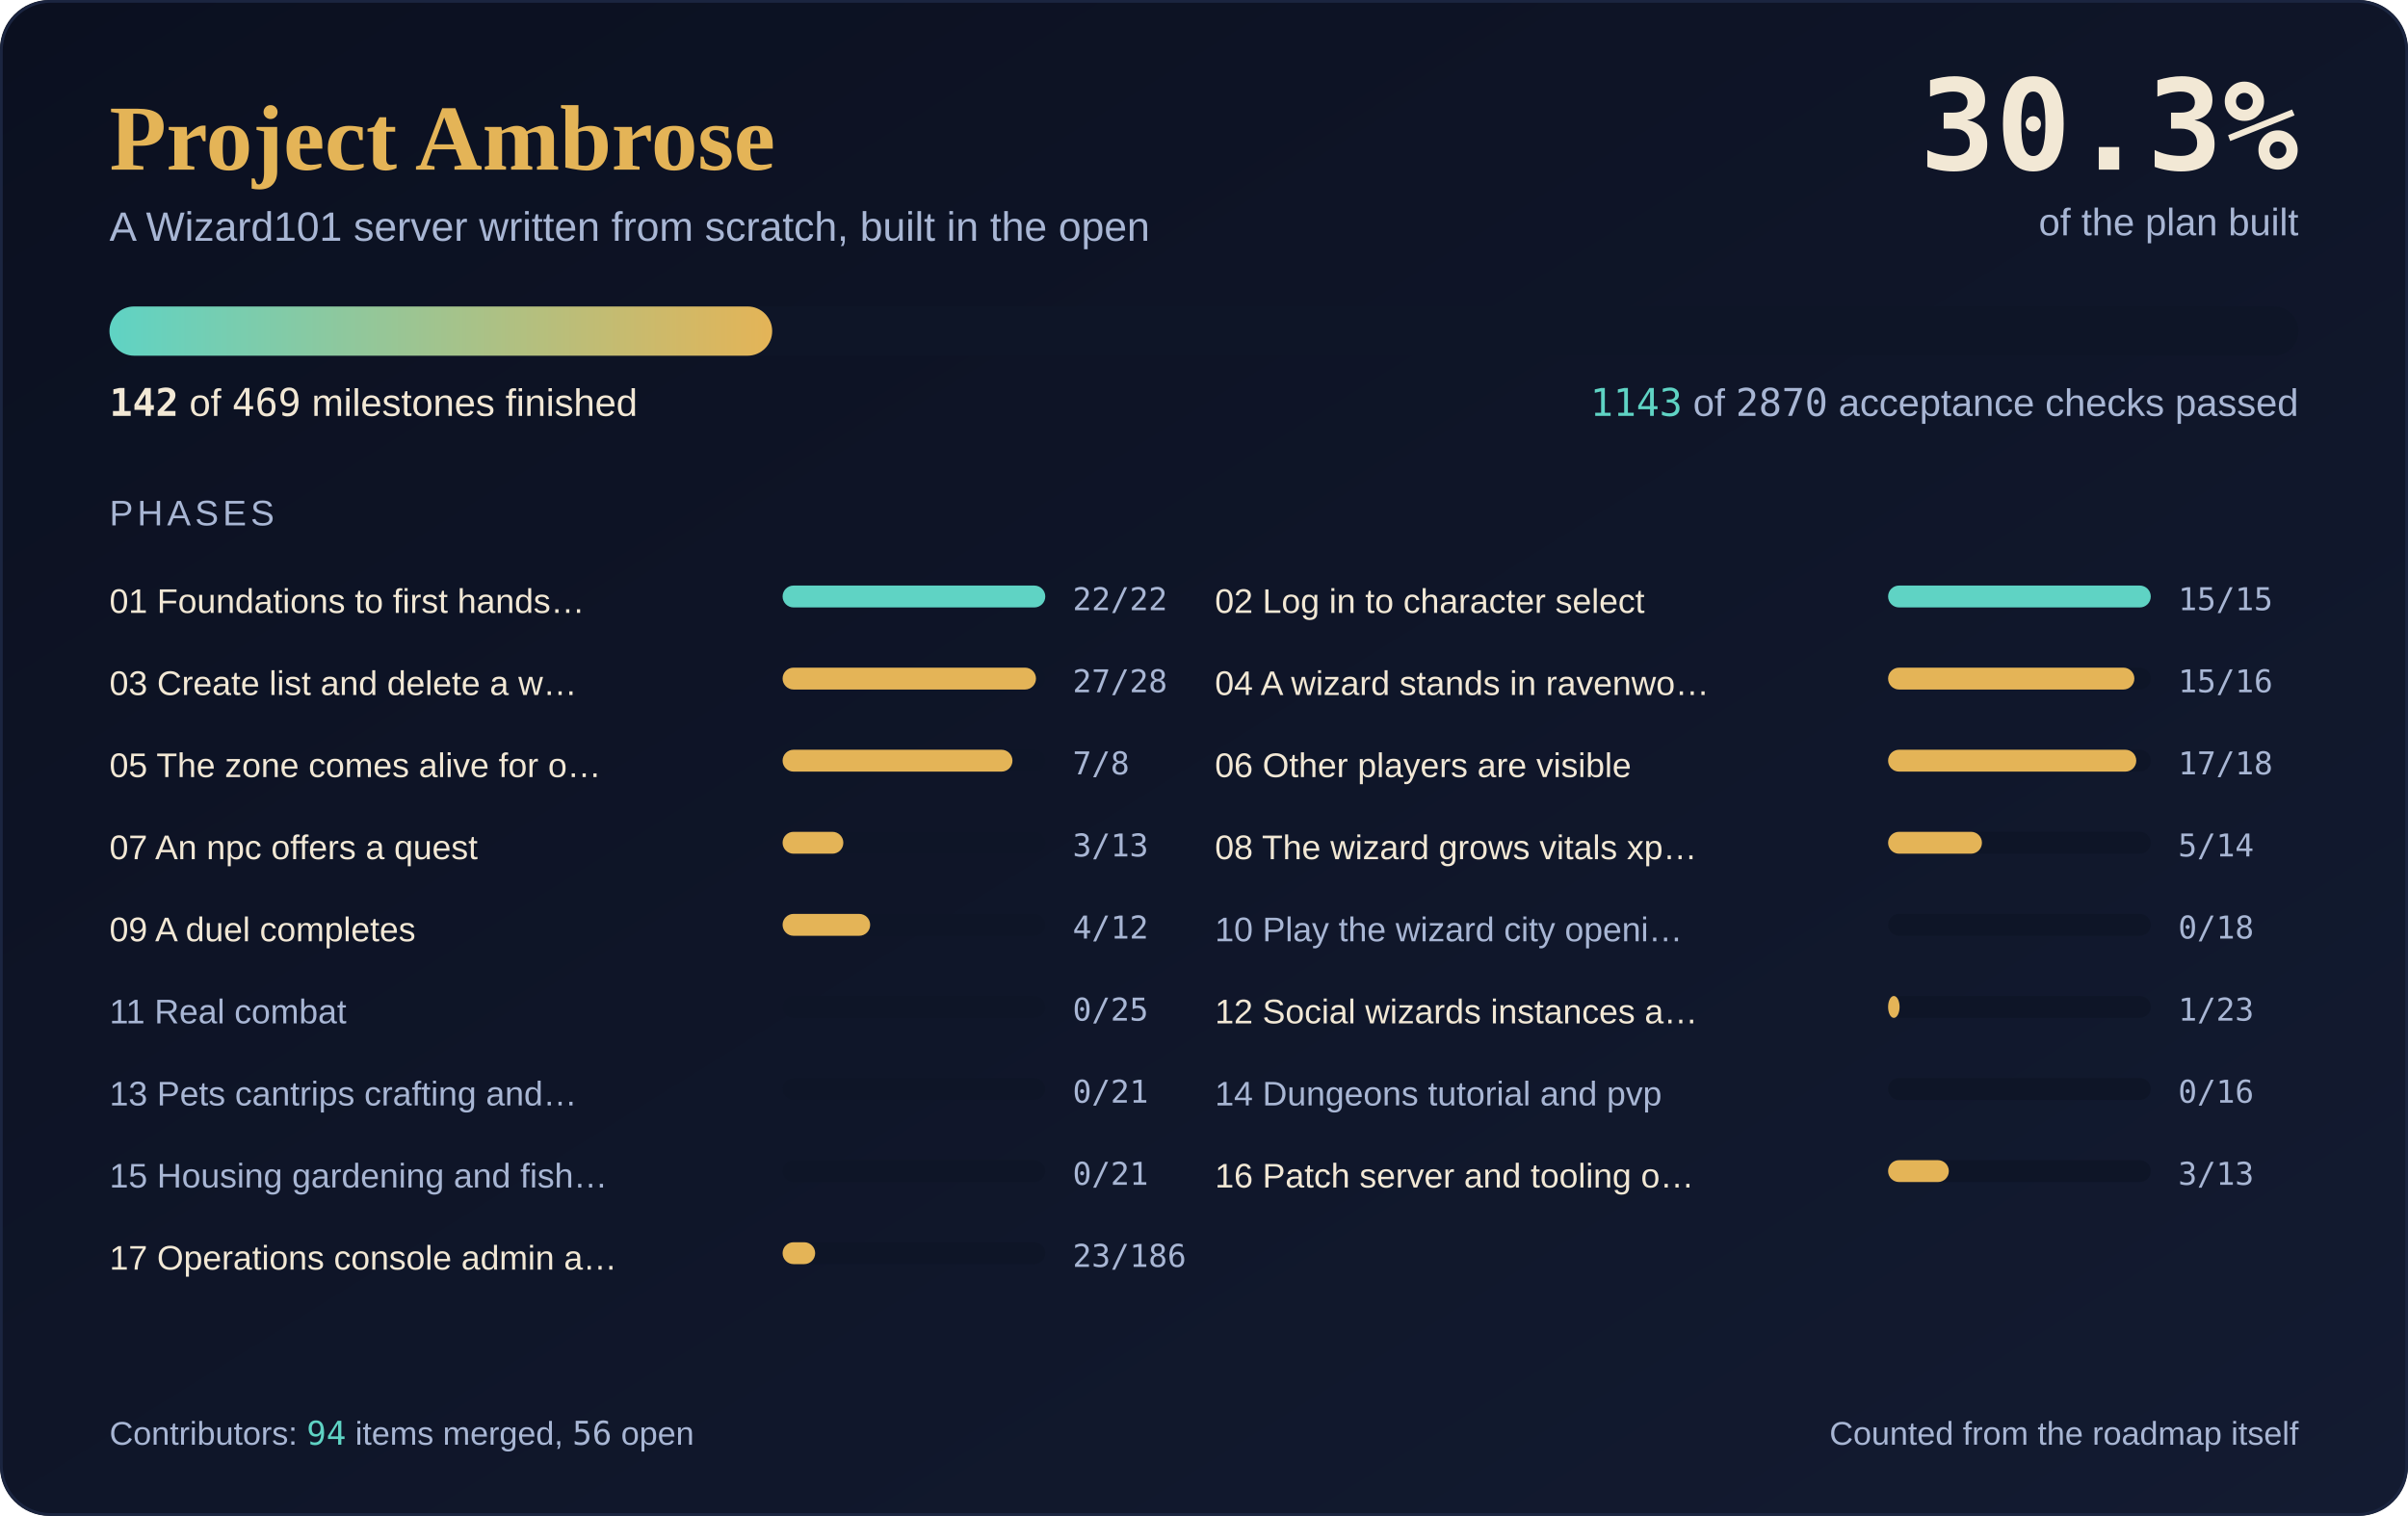
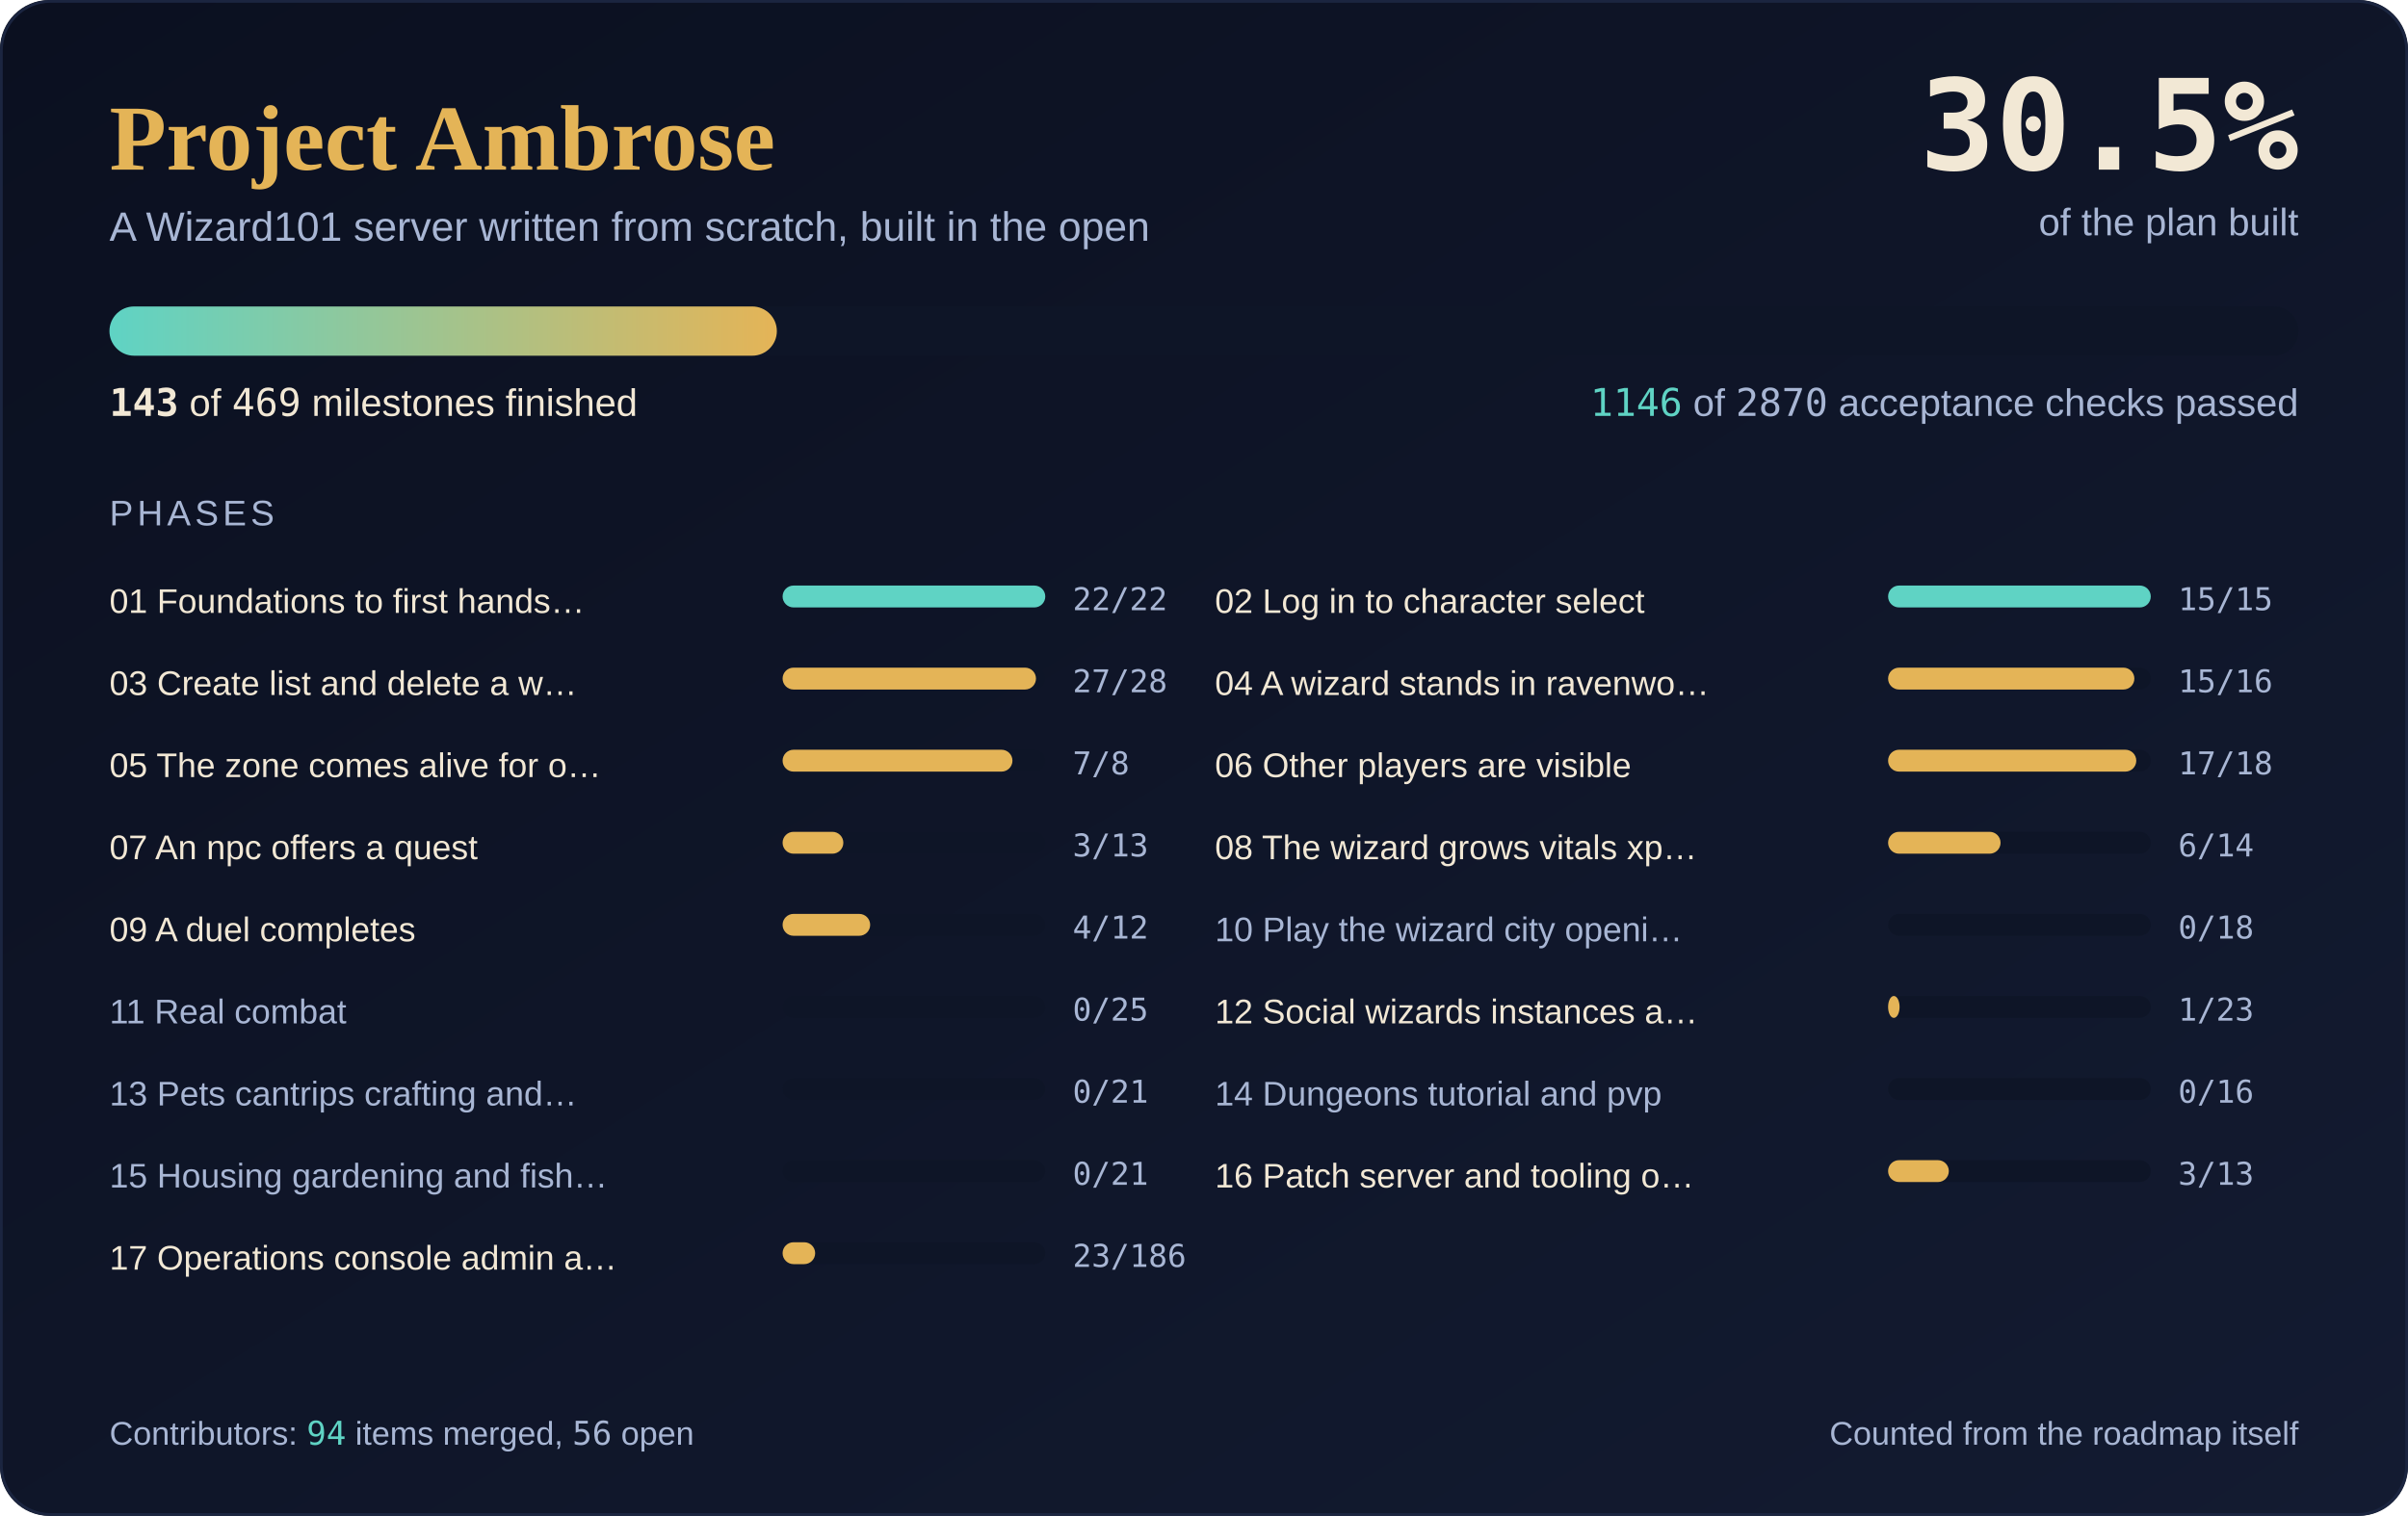
- <svg xmlns="http://www.w3.org/2000/svg" width="880" height="554" viewBox="0 0 880 554" role="img" aria-label="Project Ambrose progress: 142 of 469 milestones complete, 30.3 percent">
+ <svg xmlns="http://www.w3.org/2000/svg" width="880" height="554" viewBox="0 0 880 554" role="img" aria-label="Project Ambrose progress: 143 of 469 milestones complete, 30.5 percent">
  <defs>
    <linearGradient id="sky" x1="0" y1="0" x2="1" y2="1">
      <stop offset="0" stop-color="#0B1020" />
      <stop offset="1" stop-color="#131B31" />
    </linearGradient>
    <linearGradient id="fill" x1="0" y1="0" x2="1" y2="0">
      <stop offset="0" stop-color="#5FD3C4" />
      <stop offset="1" stop-color="#E4B457" />
    </linearGradient>
  </defs>
  <rect width="880" height="554" rx="18" fill="url(#sky)" />
  <rect x="0.5" y="0.5" width="879" height="553" rx="18" fill="none" stroke="#1B2540" />
  <text x="40" y="62" font-family="'Cormorant Garamond', Georgia, 'Times New Roman', serif" font-size="34" font-weight="600" fill="#E4B457">Project Ambrose</text>
  <text x="40" y="88" font-family="Karla, 'Segoe UI', 'Helvetica Neue', Arial, sans-serif" font-size="15" fill="#A8B6D4">A Wizard101 server written from scratch, built in the open</text>
-   <text x="840" y="62" text-anchor="end" font-family="'JetBrains Mono', Consolas, 'DejaVu Sans Mono', monospace" font-size="46" font-weight="700" fill="#F2E8D5">30.3%</text>
+   <text x="840" y="62" text-anchor="end" font-family="'JetBrains Mono', Consolas, 'DejaVu Sans Mono', monospace" font-size="46" font-weight="700" fill="#F2E8D5">30.5%</text>
  <text x="840" y="86" text-anchor="end" font-family="Karla, 'Segoe UI', 'Helvetica Neue', Arial, sans-serif" font-size="14" fill="#A8B6D4">of the plan built</text>
  <rect x="40" y="112" width="800" height="18" rx="9.0" fill="#0E1527" />
-   <rect x="40" y="112" width="242.2" height="18" rx="9.0" fill="url(#fill)" />
+   <rect x="40" y="112" width="243.9" height="18" rx="9.0" fill="url(#fill)" />
  <text x="40" y="152" font-family="Karla, 'Segoe UI', 'Helvetica Neue', Arial, sans-serif" font-size="14" fill="#F2E8D5">
-     <tspan font-family="'JetBrains Mono', Consolas, 'DejaVu Sans Mono', monospace" font-weight="700">142</tspan> of <tspan font-family="'JetBrains Mono', Consolas, 'DejaVu Sans Mono', monospace">469</tspan> milestones finished</text>
+     <tspan font-family="'JetBrains Mono', Consolas, 'DejaVu Sans Mono', monospace" font-weight="700">143</tspan> of <tspan font-family="'JetBrains Mono', Consolas, 'DejaVu Sans Mono', monospace">469</tspan> milestones finished</text>
  <text x="840" y="152" text-anchor="end" font-family="Karla, 'Segoe UI', 'Helvetica Neue', Arial, sans-serif" font-size="14" fill="#A8B6D4">
-     <tspan font-family="'JetBrains Mono', Consolas, 'DejaVu Sans Mono', monospace" fill="#5FD3C4">1143</tspan> of <tspan font-family="'JetBrains Mono', Consolas, 'DejaVu Sans Mono', monospace">2870</tspan> acceptance checks passed</text>
+     <tspan font-family="'JetBrains Mono', Consolas, 'DejaVu Sans Mono', monospace" fill="#5FD3C4">1146</tspan> of <tspan font-family="'JetBrains Mono', Consolas, 'DejaVu Sans Mono', monospace">2870</tspan> acceptance checks passed</text>
  <text x="40" y="192" font-family="Karla, 'Segoe UI', 'Helvetica Neue', Arial, sans-serif" font-size="13" fill="#A8B6D4" letter-spacing="1.5">PHASES</text>
  <text x="40" y="224" font-family="Karla, 'Segoe UI', 'Helvetica Neue', Arial, sans-serif" font-size="12.5" fill="#F2E8D5">01 Foundations to first hands…</text>
  <rect x="286" y="214" width="96" height="8" rx="4.0" fill="#0E1527" />
  <rect x="286" y="214" width="96.0" height="8" rx="4.0" fill="#5FD3C4" />
  <text x="392" y="223" font-family="'JetBrains Mono', Consolas, 'DejaVu Sans Mono', monospace" font-size="11.5" fill="#A8B6D4">22/22</text>
  <text x="444" y="224" font-family="Karla, 'Segoe UI', 'Helvetica Neue', Arial, sans-serif" font-size="12.5" fill="#F2E8D5">02 Log in to character select</text>
  <rect x="690" y="214" width="96" height="8" rx="4.0" fill="#0E1527" />
  <rect x="690" y="214" width="96.0" height="8" rx="4.0" fill="#5FD3C4" />
  <text x="796" y="223" font-family="'JetBrains Mono', Consolas, 'DejaVu Sans Mono', monospace" font-size="11.5" fill="#A8B6D4">15/15</text>
  <text x="40" y="254" font-family="Karla, 'Segoe UI', 'Helvetica Neue', Arial, sans-serif" font-size="12.5" fill="#F2E8D5">03 Create list and delete a w…</text>
  <rect x="286" y="244" width="96" height="8" rx="4.0" fill="#0E1527" />
  <rect x="286" y="244" width="92.6" height="8" rx="4.0" fill="#E4B457" />
  <text x="392" y="253" font-family="'JetBrains Mono', Consolas, 'DejaVu Sans Mono', monospace" font-size="11.5" fill="#A8B6D4">27/28</text>
  <text x="444" y="254" font-family="Karla, 'Segoe UI', 'Helvetica Neue', Arial, sans-serif" font-size="12.5" fill="#F2E8D5">04 A wizard stands in ravenwo…</text>
  <rect x="690" y="244" width="96" height="8" rx="4.0" fill="#0E1527" />
  <rect x="690" y="244" width="90.0" height="8" rx="4.0" fill="#E4B457" />
  <text x="796" y="253" font-family="'JetBrains Mono', Consolas, 'DejaVu Sans Mono', monospace" font-size="11.5" fill="#A8B6D4">15/16</text>
  <text x="40" y="284" font-family="Karla, 'Segoe UI', 'Helvetica Neue', Arial, sans-serif" font-size="12.5" fill="#F2E8D5">05 The zone comes alive for o…</text>
  <rect x="286" y="274" width="96" height="8" rx="4.0" fill="#0E1527" />
  <rect x="286" y="274" width="84.0" height="8" rx="4.0" fill="#E4B457" />
  <text x="392" y="283" font-family="'JetBrains Mono', Consolas, 'DejaVu Sans Mono', monospace" font-size="11.5" fill="#A8B6D4">7/8</text>
  <text x="444" y="284" font-family="Karla, 'Segoe UI', 'Helvetica Neue', Arial, sans-serif" font-size="12.5" fill="#F2E8D5">06 Other players are visible</text>
  <rect x="690" y="274" width="96" height="8" rx="4.0" fill="#0E1527" />
  <rect x="690" y="274" width="90.7" height="8" rx="4.0" fill="#E4B457" />
  <text x="796" y="283" font-family="'JetBrains Mono', Consolas, 'DejaVu Sans Mono', monospace" font-size="11.5" fill="#A8B6D4">17/18</text>
  <text x="40" y="314" font-family="Karla, 'Segoe UI', 'Helvetica Neue', Arial, sans-serif" font-size="12.5" fill="#F2E8D5">07 An npc offers a quest</text>
  <rect x="286" y="304" width="96" height="8" rx="4.0" fill="#0E1527" />
  <rect x="286" y="304" width="22.2" height="8" rx="4.0" fill="#E4B457" />
  <text x="392" y="313" font-family="'JetBrains Mono', Consolas, 'DejaVu Sans Mono', monospace" font-size="11.5" fill="#A8B6D4">3/13</text>
  <text x="444" y="314" font-family="Karla, 'Segoe UI', 'Helvetica Neue', Arial, sans-serif" font-size="12.5" fill="#F2E8D5">08 The wizard grows vitals xp…</text>
  <rect x="690" y="304" width="96" height="8" rx="4.0" fill="#0E1527" />
-   <rect x="690" y="304" width="34.3" height="8" rx="4.0" fill="#E4B457" />
-   <text x="796" y="313" font-family="'JetBrains Mono', Consolas, 'DejaVu Sans Mono', monospace" font-size="11.5" fill="#A8B6D4">5/14</text>
+   <rect x="690" y="304" width="41.1" height="8" rx="4.0" fill="#E4B457" />
+   <text x="796" y="313" font-family="'JetBrains Mono', Consolas, 'DejaVu Sans Mono', monospace" font-size="11.5" fill="#A8B6D4">6/14</text>
  <text x="40" y="344" font-family="Karla, 'Segoe UI', 'Helvetica Neue', Arial, sans-serif" font-size="12.5" fill="#F2E8D5">09 A duel completes</text>
  <rect x="286" y="334" width="96" height="8" rx="4.0" fill="#0E1527" />
  <rect x="286" y="334" width="32.0" height="8" rx="4.0" fill="#E4B457" />
  <text x="392" y="343" font-family="'JetBrains Mono', Consolas, 'DejaVu Sans Mono', monospace" font-size="11.5" fill="#A8B6D4">4/12</text>
  <text x="444" y="344" font-family="Karla, 'Segoe UI', 'Helvetica Neue', Arial, sans-serif" font-size="12.5" fill="#A8B6D4">10 Play the wizard city openi…</text>
  <rect x="690" y="334" width="96" height="8" rx="4.0" fill="#0E1527" />
  <text x="796" y="343" font-family="'JetBrains Mono', Consolas, 'DejaVu Sans Mono', monospace" font-size="11.5" fill="#A8B6D4">0/18</text>
  <text x="40" y="374" font-family="Karla, 'Segoe UI', 'Helvetica Neue', Arial, sans-serif" font-size="12.5" fill="#A8B6D4">11 Real combat</text>
  <rect x="286" y="364" width="96" height="8" rx="4.0" fill="#0E1527" />
  <text x="392" y="373" font-family="'JetBrains Mono', Consolas, 'DejaVu Sans Mono', monospace" font-size="11.5" fill="#A8B6D4">0/25</text>
  <text x="444" y="374" font-family="Karla, 'Segoe UI', 'Helvetica Neue', Arial, sans-serif" font-size="12.5" fill="#F2E8D5">12 Social wizards instances a…</text>
  <rect x="690" y="364" width="96" height="8" rx="4.0" fill="#0E1527" />
  <rect x="690" y="364" width="4.2" height="8" rx="4.0" fill="#E4B457" />
  <text x="796" y="373" font-family="'JetBrains Mono', Consolas, 'DejaVu Sans Mono', monospace" font-size="11.5" fill="#A8B6D4">1/23</text>
  <text x="40" y="404" font-family="Karla, 'Segoe UI', 'Helvetica Neue', Arial, sans-serif" font-size="12.5" fill="#A8B6D4">13 Pets cantrips crafting and…</text>
  <rect x="286" y="394" width="96" height="8" rx="4.0" fill="#0E1527" />
  <text x="392" y="403" font-family="'JetBrains Mono', Consolas, 'DejaVu Sans Mono', monospace" font-size="11.5" fill="#A8B6D4">0/21</text>
  <text x="444" y="404" font-family="Karla, 'Segoe UI', 'Helvetica Neue', Arial, sans-serif" font-size="12.5" fill="#A8B6D4">14 Dungeons tutorial and pvp</text>
  <rect x="690" y="394" width="96" height="8" rx="4.0" fill="#0E1527" />
  <text x="796" y="403" font-family="'JetBrains Mono', Consolas, 'DejaVu Sans Mono', monospace" font-size="11.5" fill="#A8B6D4">0/16</text>
  <text x="40" y="434" font-family="Karla, 'Segoe UI', 'Helvetica Neue', Arial, sans-serif" font-size="12.5" fill="#A8B6D4">15 Housing gardening and fish…</text>
  <rect x="286" y="424" width="96" height="8" rx="4.0" fill="#0E1527" />
  <text x="392" y="433" font-family="'JetBrains Mono', Consolas, 'DejaVu Sans Mono', monospace" font-size="11.5" fill="#A8B6D4">0/21</text>
  <text x="444" y="434" font-family="Karla, 'Segoe UI', 'Helvetica Neue', Arial, sans-serif" font-size="12.5" fill="#F2E8D5">16 Patch server and tooling o…</text>
  <rect x="690" y="424" width="96" height="8" rx="4.0" fill="#0E1527" />
  <rect x="690" y="424" width="22.2" height="8" rx="4.0" fill="#E4B457" />
  <text x="796" y="433" font-family="'JetBrains Mono', Consolas, 'DejaVu Sans Mono', monospace" font-size="11.5" fill="#A8B6D4">3/13</text>
  <text x="40" y="464" font-family="Karla, 'Segoe UI', 'Helvetica Neue', Arial, sans-serif" font-size="12.5" fill="#F2E8D5">17 Operations console admin a…</text>
  <rect x="286" y="454" width="96" height="8" rx="4.0" fill="#0E1527" />
  <rect x="286" y="454" width="11.9" height="8" rx="4.0" fill="#E4B457" />
  <text x="392" y="463" font-family="'JetBrains Mono', Consolas, 'DejaVu Sans Mono', monospace" font-size="11.5" fill="#A8B6D4">23/186</text>
  <text x="40" y="528" font-family="Karla, 'Segoe UI', 'Helvetica Neue', Arial, sans-serif" font-size="12" fill="#A8B6D4">Contributors: <tspan font-family="'JetBrains Mono', Consolas, 'DejaVu Sans Mono', monospace" fill="#5FD3C4">94</tspan> items merged, <tspan font-family="'JetBrains Mono', Consolas, 'DejaVu Sans Mono', monospace">56</tspan> open</text>
  <text x="840" y="528" text-anchor="end" font-family="Karla, 'Segoe UI', 'Helvetica Neue', Arial, sans-serif" font-size="12" fill="#A8B6D4">Counted from the roadmap itself</text>
</svg>
